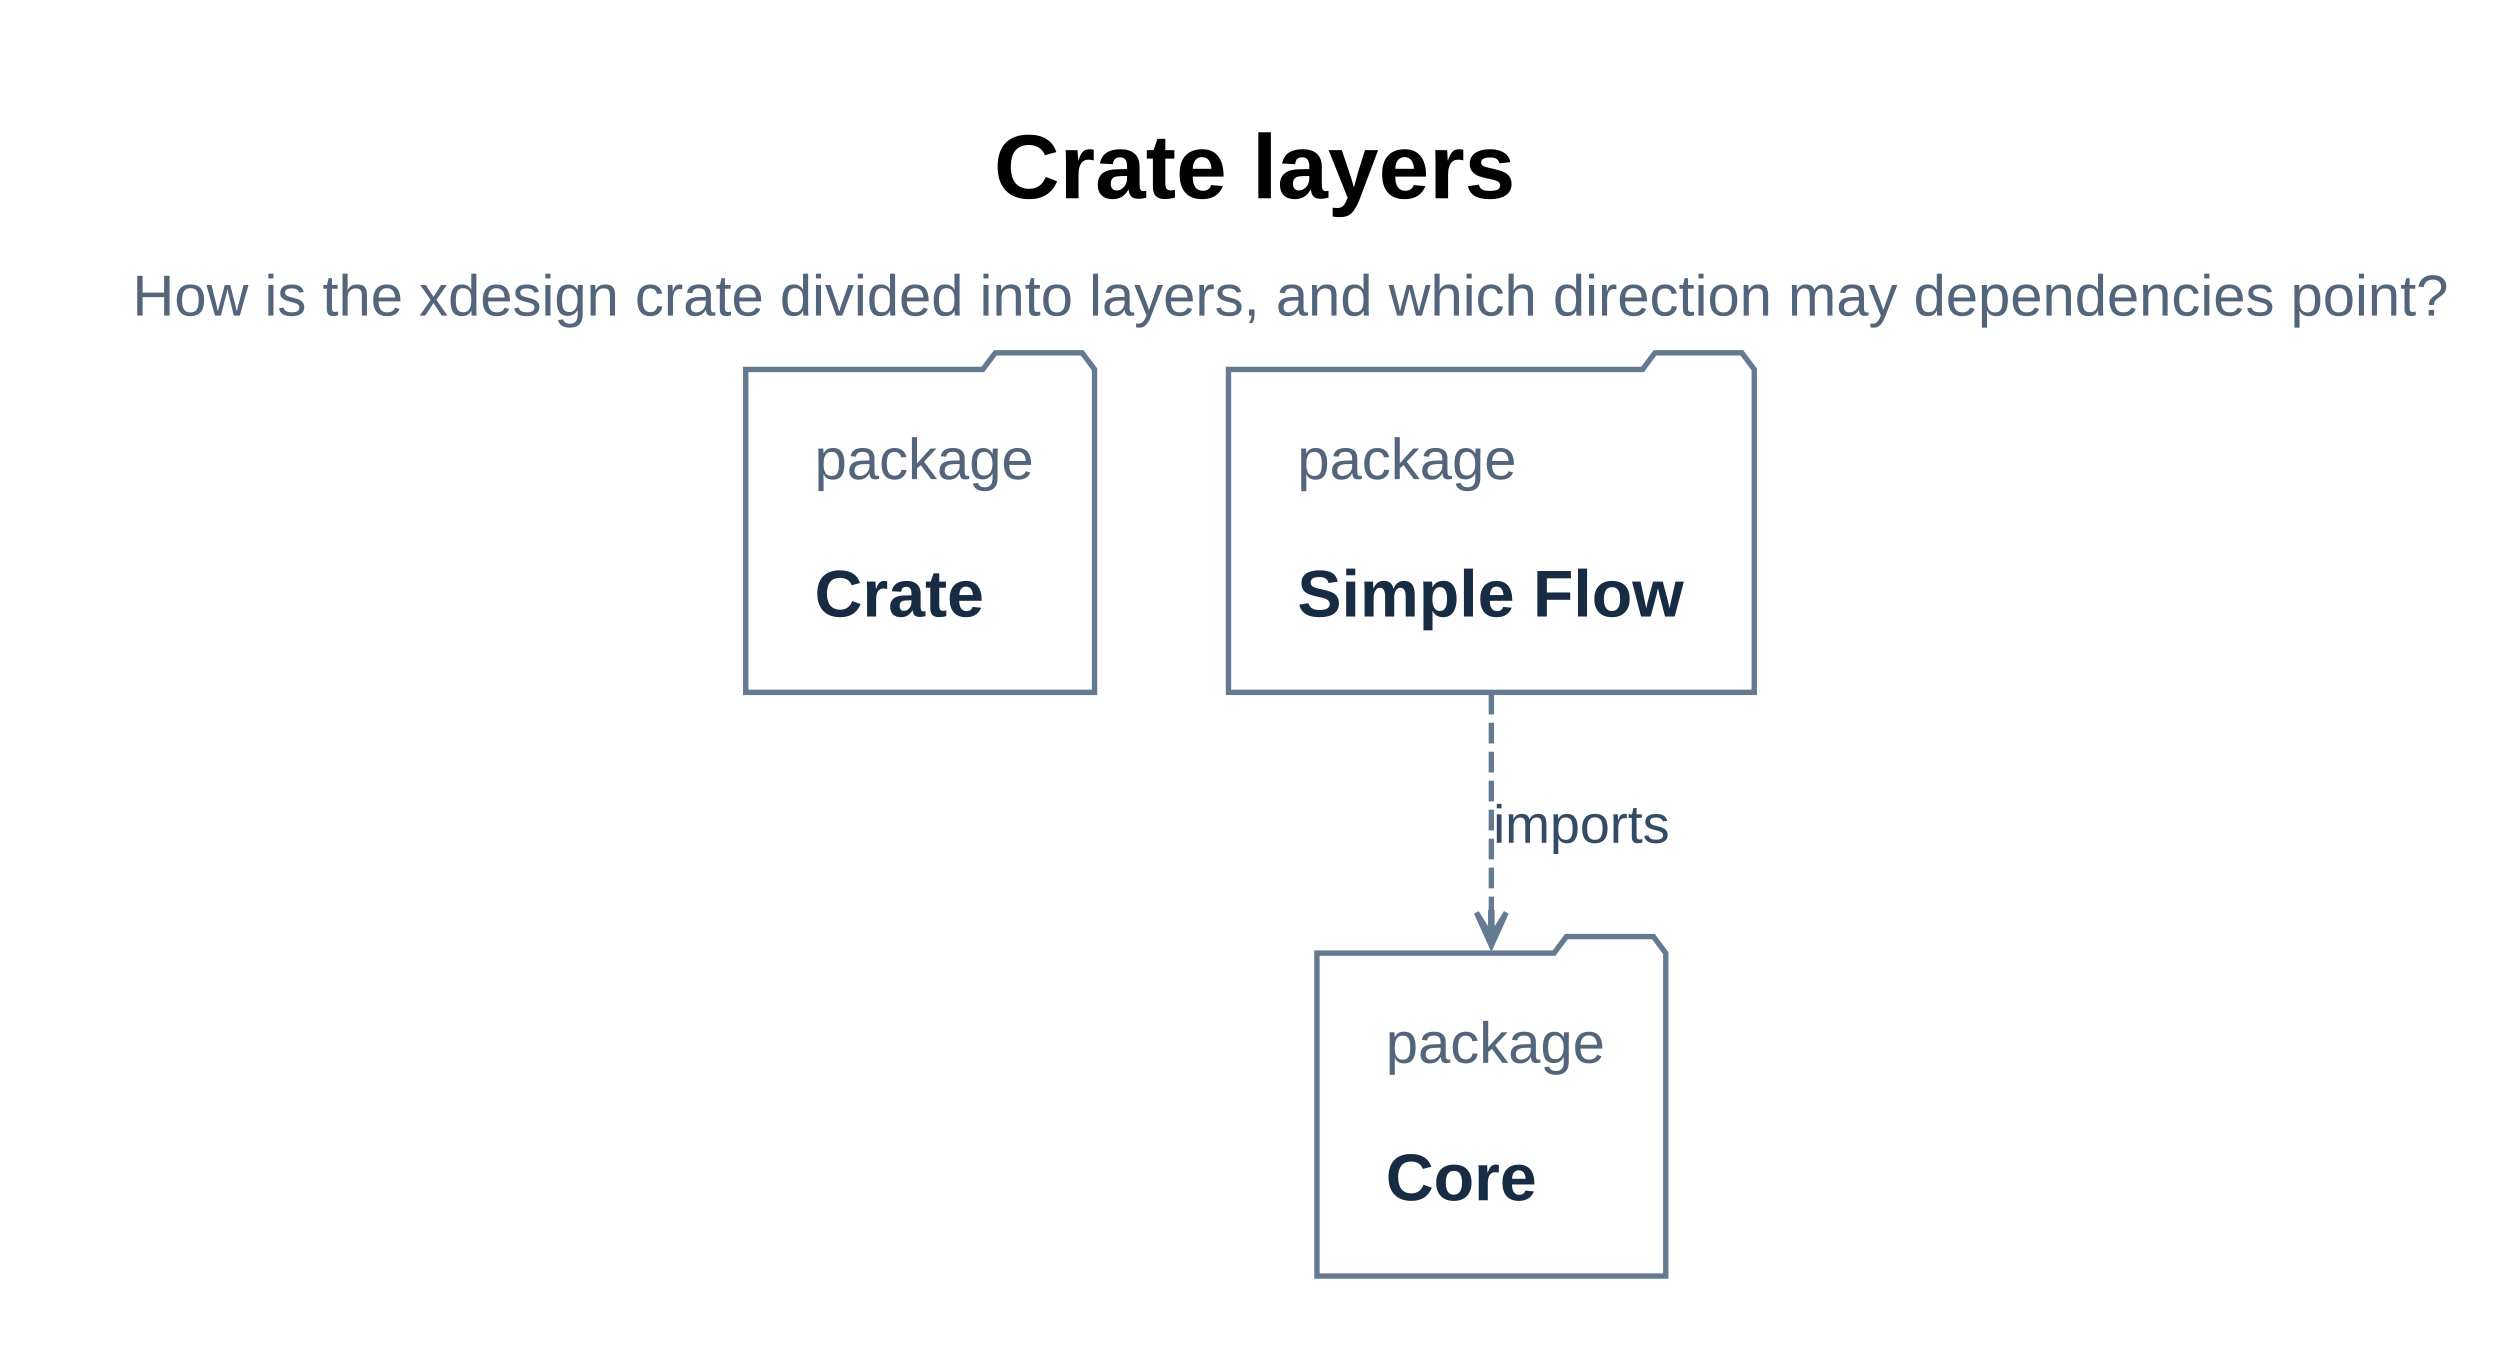
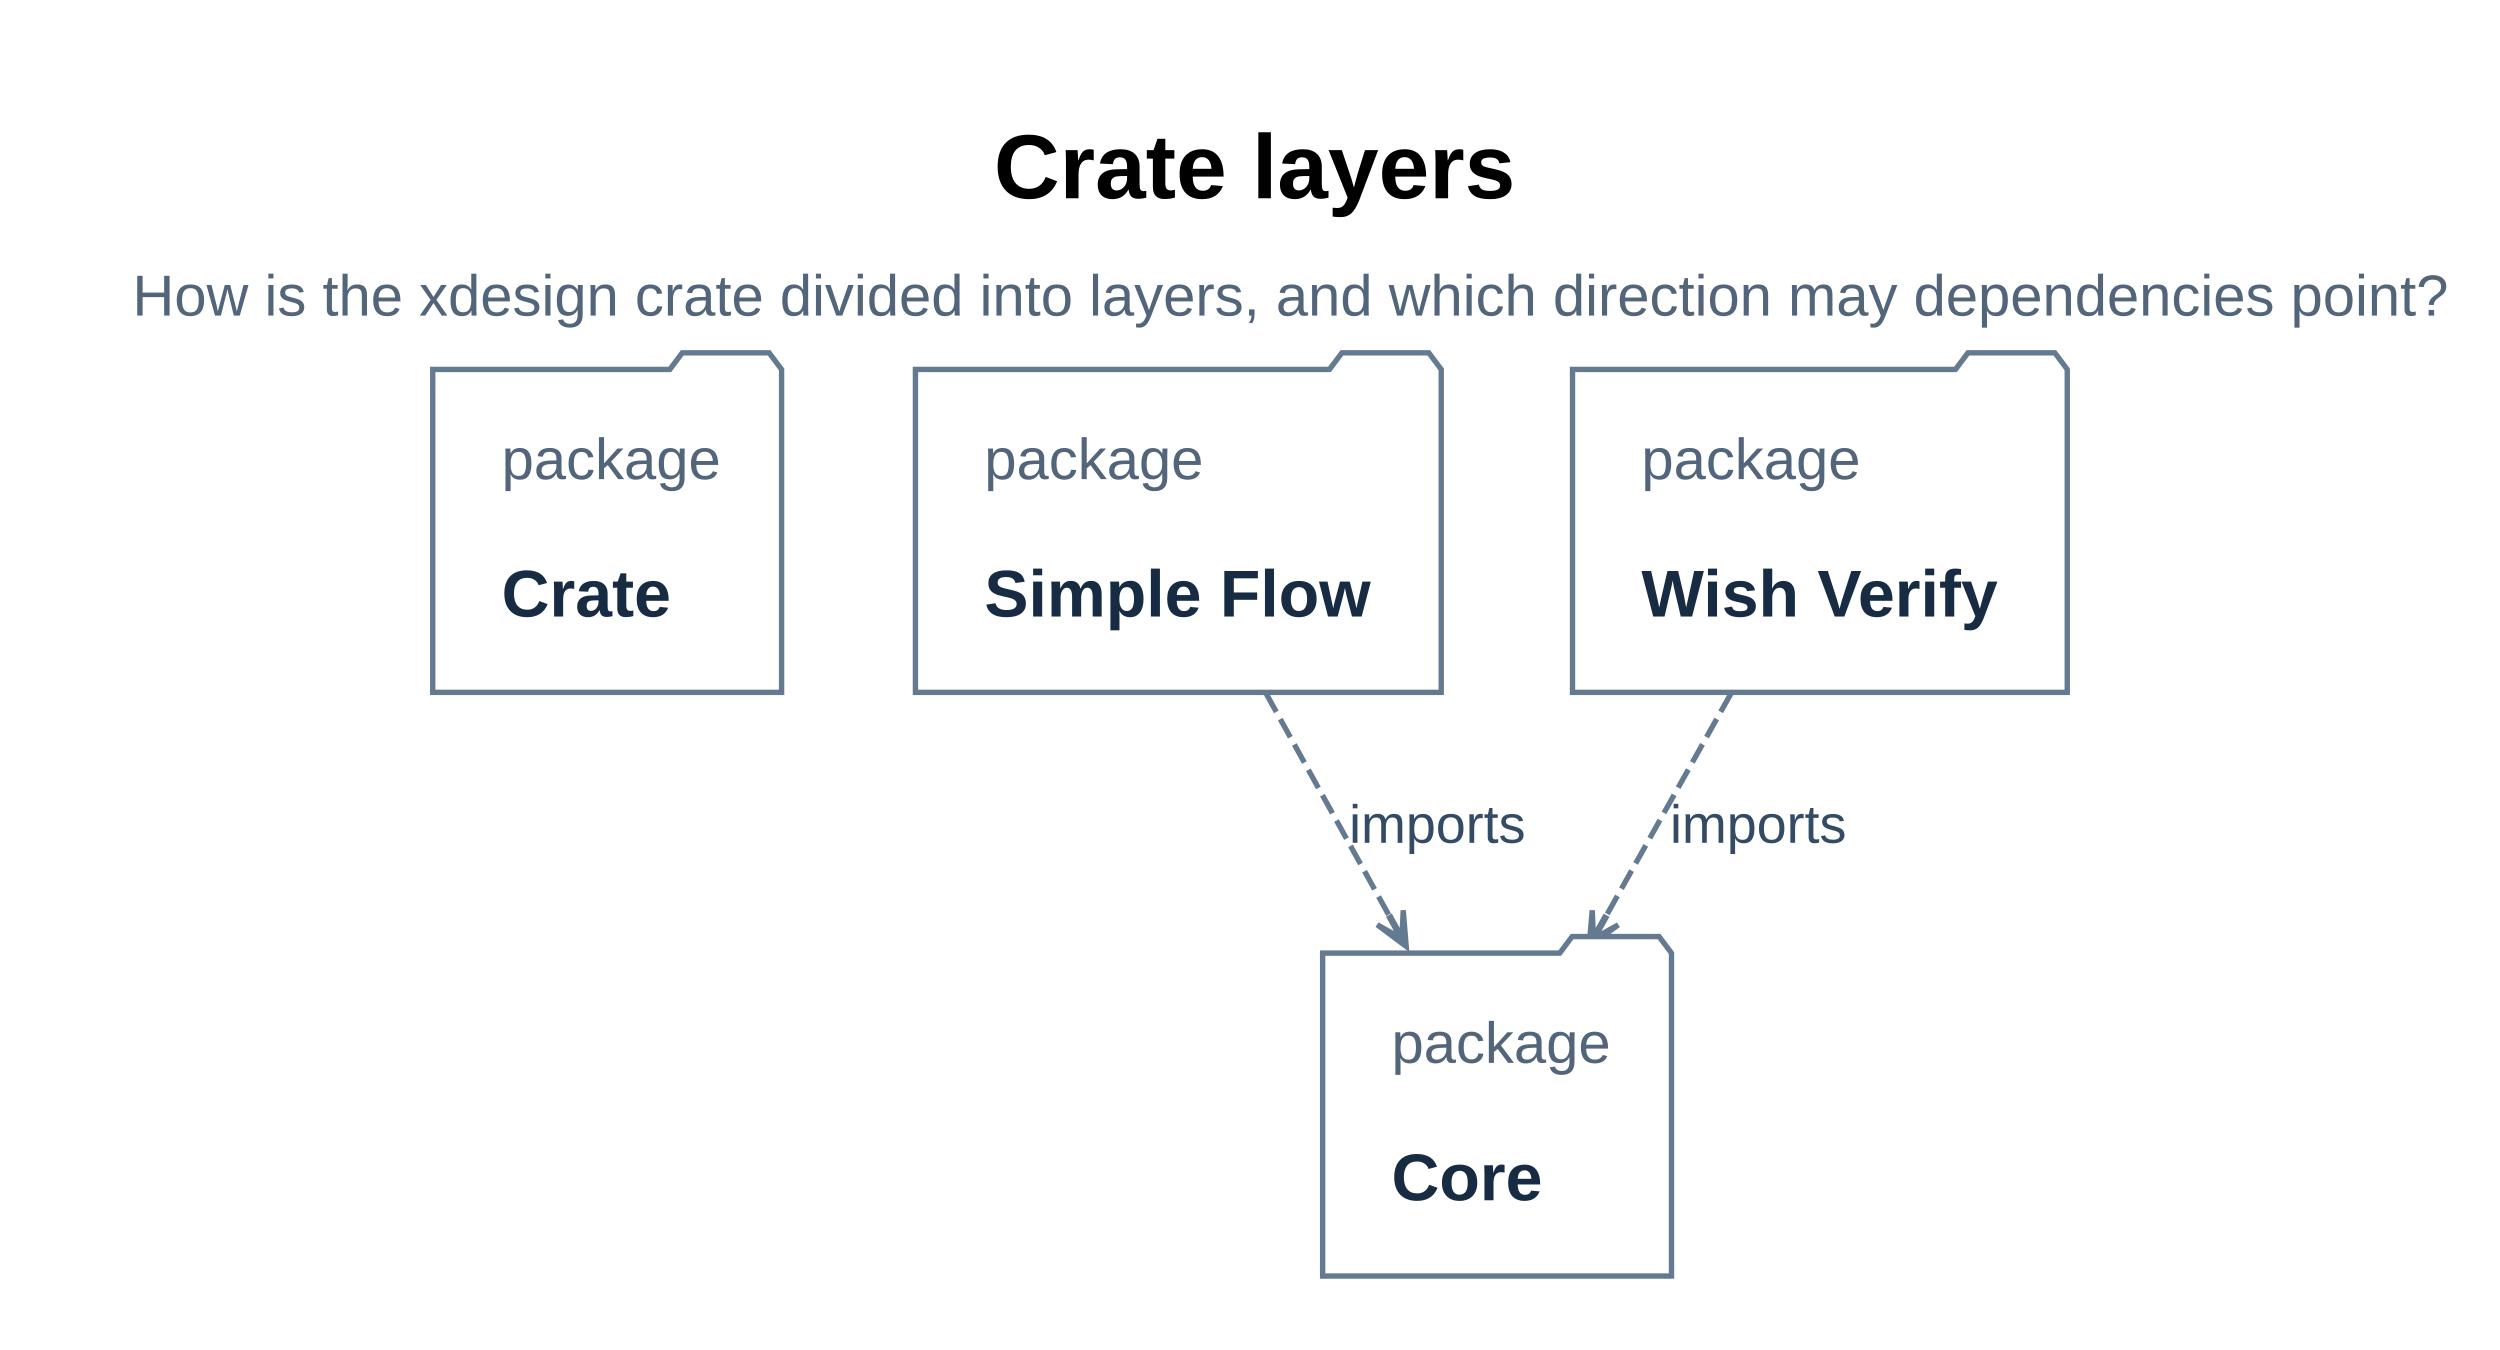
<svg xmlns="http://www.w3.org/2000/svg" width="604pt" height="326pt" viewBox="0.00 0.00 604.00 326.00" role="img" aria-labelledby="diagram-title diagram-desc" data-layout-engine="graphviz-dot">
  <g id="graph0" class="graph" transform="scale(1 1) rotate(0) translate(18 308.29)">
    <polygon fill="white" stroke="none" points="-18,18 -18,-308.29 586,-308.29 586,18 -18,18" />
    <text xml:space="preserve" text-anchor="start" x="222.12" y="-260.39" font-family="Arial" font-weight="bold" font-size="22.00">Crate layers</text>
    <text xml:space="preserve" text-anchor="start" x="14" y="-232.04" font-family="Arial" font-size="14.00" fill="#52657a">How is the xdesign crate divided into layers, and which direction may dependencies point?</text>
    <g class="edge" data-native-id="81132f19-e080-5750-84bc-ea466e9b927a" data-source-id="9d0cb894-ff95-5086-b7c9-a80dad121276" data-target-id="6b5e3e99-35c1-5d24-a5b6-8fc12374a532" data-edge-kind="dependency">
-       <path fill="none" stroke="#647a91" stroke-width="1.3" stroke-dasharray="5,2" d="M342.31,-140.67C342.31,-124.26 342.31,-104.93 342.31,-87.62" />
-       <polygon fill="#647a91" stroke="#647a91" stroke-width="1.3" points="342.31,-79.82 345.91,-87.82 342.46,-82.24 342.46,-87.82 342.31,-87.82 342.16,-87.82 342.16,-82.24 338.71,-87.82 342.31,-79.82" />
-       <text xml:space="preserve" text-anchor="middle" x="364.06" y="-104.67" font-family="Arial" font-size="13.00" fill="#334b64" class="edge-label">imports</text>
+       <path fill="none" stroke="#647a91" stroke-width="1.3" stroke-dasharray="5,2" d="M287.93,-140.67C297.27,-123.81 308.32,-103.86 318.11,-86.18" />
+       <polygon fill="#647a91" stroke="#647a91" stroke-width="1.3" points="321.74,-79.63 321.02,-88.37 320.71,-81.81 318,-86.7 317.87,-86.62 317.74,-86.55 320.44,-81.67 314.72,-84.88 321.74,-79.63" />
+       <text xml:space="preserve" text-anchor="middle" x="329.25" y="-104.67" font-family="Arial" font-size="13.00" fill="#334b64" class="edge-label">imports</text>
+     </g>
+     <g class="edge" data-native-id="89ebefaa-1cb4-5643-a0ee-f746f3b40407" data-source-id="f1f9d4bd-6b4c-5458-a0c5-fad852080942" data-target-id="6b5e3e99-35c1-5d24-a5b6-8fc12374a532" data-edge-kind="dependency">
+       <path fill="none" stroke="#647a91" stroke-width="1.3" stroke-dasharray="5,2" d="M400.17,-140.67C390.7,-123.81 379.51,-103.86 369.59,-86.18" />
+       <polygon fill="#647a91" stroke="#647a91" stroke-width="1.3" points="365.91,-79.62 372.97,-84.84 367.23,-81.66 369.96,-86.53 369.83,-86.6 369.7,-86.67 366.96,-81.8 366.69,-88.36 365.91,-79.62" />
+       <text xml:space="preserve" text-anchor="middle" x="406.78" y="-104.67" font-family="Arial" font-size="13.00" fill="#334b64" class="edge-label">imports</text>
    </g>
    <g id="nd7a672ef04ce87f6876a" class="node diagram-node shape-package" data-native-id="a699c535-8fa6-56f0-af1d-500500d4a5c4" data-shape="package">
-       <polygon fill="white" stroke="#647a91" stroke-width="1.3" points="246.45,-219.04 243.45,-223.04 222.45,-223.04 219.45,-219.04 162.17,-219.04 162.17,-141.02 246.45,-141.02 246.45,-219.04" />
-       <rect fill="white" stroke="none" x="170.81" y="-213.28" width="67.0" height="66.5" class="node" />
-       <text xml:space="preserve" text-anchor="start" x="178.81" y="-192.53" font-family="Arial" font-size="14.00" fill="#52657a" class="feature">package</text>
-       <text xml:space="preserve" text-anchor="start" x="178.81" y="-159.33" font-family="Arial" font-weight="bold" font-size="16.00" fill="#172b43" class="name">Crate</text>
+       <polygon fill="white" stroke="#647a91" stroke-width="1.3" points="170.83,-219.04 167.83,-223.04 146.83,-223.04 143.83,-219.04 86.55,-219.04 86.55,-141.02 170.83,-141.02 170.83,-219.04" />
+       <rect fill="white" stroke="none" x="95.19" y="-213.28" width="67.0" height="66.5" class="node" />
+       <text xml:space="preserve" text-anchor="start" x="103.19" y="-192.53" font-family="Arial" font-size="14.00" fill="#52657a" class="feature">package</text>
+       <text xml:space="preserve" text-anchor="start" x="103.19" y="-159.33" font-family="Arial" font-weight="bold" font-size="16.00" fill="#172b43" class="name">Crate</text>
    </g>
    <g id="nafe7f785c44045286d0c" class="node diagram-node shape-package" data-native-id="6b5e3e99-35c1-5d24-a5b6-8fc12374a532" data-shape="package">
-       <polygon fill="white" stroke="#647a91" stroke-width="1.3" points="384.45,-78.02 381.45,-82.02 360.45,-82.02 357.45,-78.02 300.17,-78.02 300.17,0 384.45,0 384.45,-78.02" />
-       <rect fill="white" stroke="none" x="308.81" y="-72.26" width="67.0" height="66.5" class="node" />
-       <text xml:space="preserve" text-anchor="start" x="316.81" y="-51.51" font-family="Arial" font-size="14.00" fill="#52657a" class="feature">package</text>
-       <text xml:space="preserve" text-anchor="start" x="316.81" y="-18.31" font-family="Arial" font-weight="bold" font-size="16.00" fill="#172b43" class="name">Core</text>
+       <polygon fill="white" stroke="#647a91" stroke-width="1.3" points="385.83,-78.02 382.83,-82.02 361.83,-82.02 358.83,-78.02 301.55,-78.02 301.55,0 385.83,0 385.83,-78.02" />
+       <rect fill="white" stroke="none" x="310.19" y="-72.26" width="67.0" height="66.5" class="node" />
+       <text xml:space="preserve" text-anchor="start" x="318.19" y="-51.51" font-family="Arial" font-size="14.00" fill="#52657a" class="feature">package</text>
+       <text xml:space="preserve" text-anchor="start" x="318.19" y="-18.31" font-family="Arial" font-weight="bold" font-size="16.00" fill="#172b43" class="name">Core</text>
    </g>
    <g id="n273358b4ecf7f4c055ab" class="node diagram-node shape-package" data-native-id="9d0cb894-ff95-5086-b7c9-a80dad121276" data-shape="package">
-       <polygon fill="white" stroke="#647a91" stroke-width="1.3" points="405.83,-219.04 402.83,-223.04 381.83,-223.04 378.83,-219.04 278.8,-219.04 278.8,-141.02 405.83,-141.02 405.83,-219.04" />
-       <rect fill="white" stroke="none" x="287.44" y="-213.28" width="109.75" height="66.5" class="node" />
-       <text xml:space="preserve" text-anchor="start" x="295.44" y="-192.53" font-family="Arial" font-size="14.00" fill="#52657a" class="feature">package</text>
-       <text xml:space="preserve" text-anchor="start" x="295.44" y="-159.33" font-family="Arial" font-weight="bold" font-size="16.00" fill="#172b43" class="name">Simple Flow</text>
+       <polygon fill="white" stroke="#647a91" stroke-width="1.3" points="330.2,-219.04 327.2,-223.04 306.2,-223.04 303.2,-219.04 203.17,-219.04 203.17,-141.02 330.2,-141.02 330.2,-219.04" />
+       <rect fill="white" stroke="none" x="211.81" y="-213.28" width="109.75" height="66.5" class="node" />
+       <text xml:space="preserve" text-anchor="start" x="219.81" y="-192.53" font-family="Arial" font-size="14.00" fill="#52657a" class="feature">package</text>
+       <text xml:space="preserve" text-anchor="start" x="219.81" y="-159.33" font-family="Arial" font-weight="bold" font-size="16.00" fill="#172b43" class="name">Simple Flow</text>
+     </g>
+     <g id="nd1d71c5944cdb87b5797" class="node diagram-node shape-package" data-native-id="f1f9d4bd-6b4c-5458-a0c5-fad852080942" data-shape="package">
+       <polygon fill="white" stroke="#647a91" stroke-width="1.3" points="481.45,-219.04 478.45,-223.04 457.45,-223.04 454.45,-219.04 361.92,-219.04 361.92,-141.02 481.45,-141.02 481.45,-219.04" />
+       <rect fill="white" stroke="none" x="370.56" y="-213.28" width="102.25" height="66.5" class="node" />
+       <text xml:space="preserve" text-anchor="start" x="378.56" y="-192.53" font-family="Arial" font-size="14.00" fill="#52657a" class="feature">package</text>
+       <text xml:space="preserve" text-anchor="start" x="378.56" y="-159.33" font-family="Arial" font-weight="bold" font-size="16.00" fill="#172b43" class="name">Wish Verify</text>
    </g>
  </g>
</svg>
